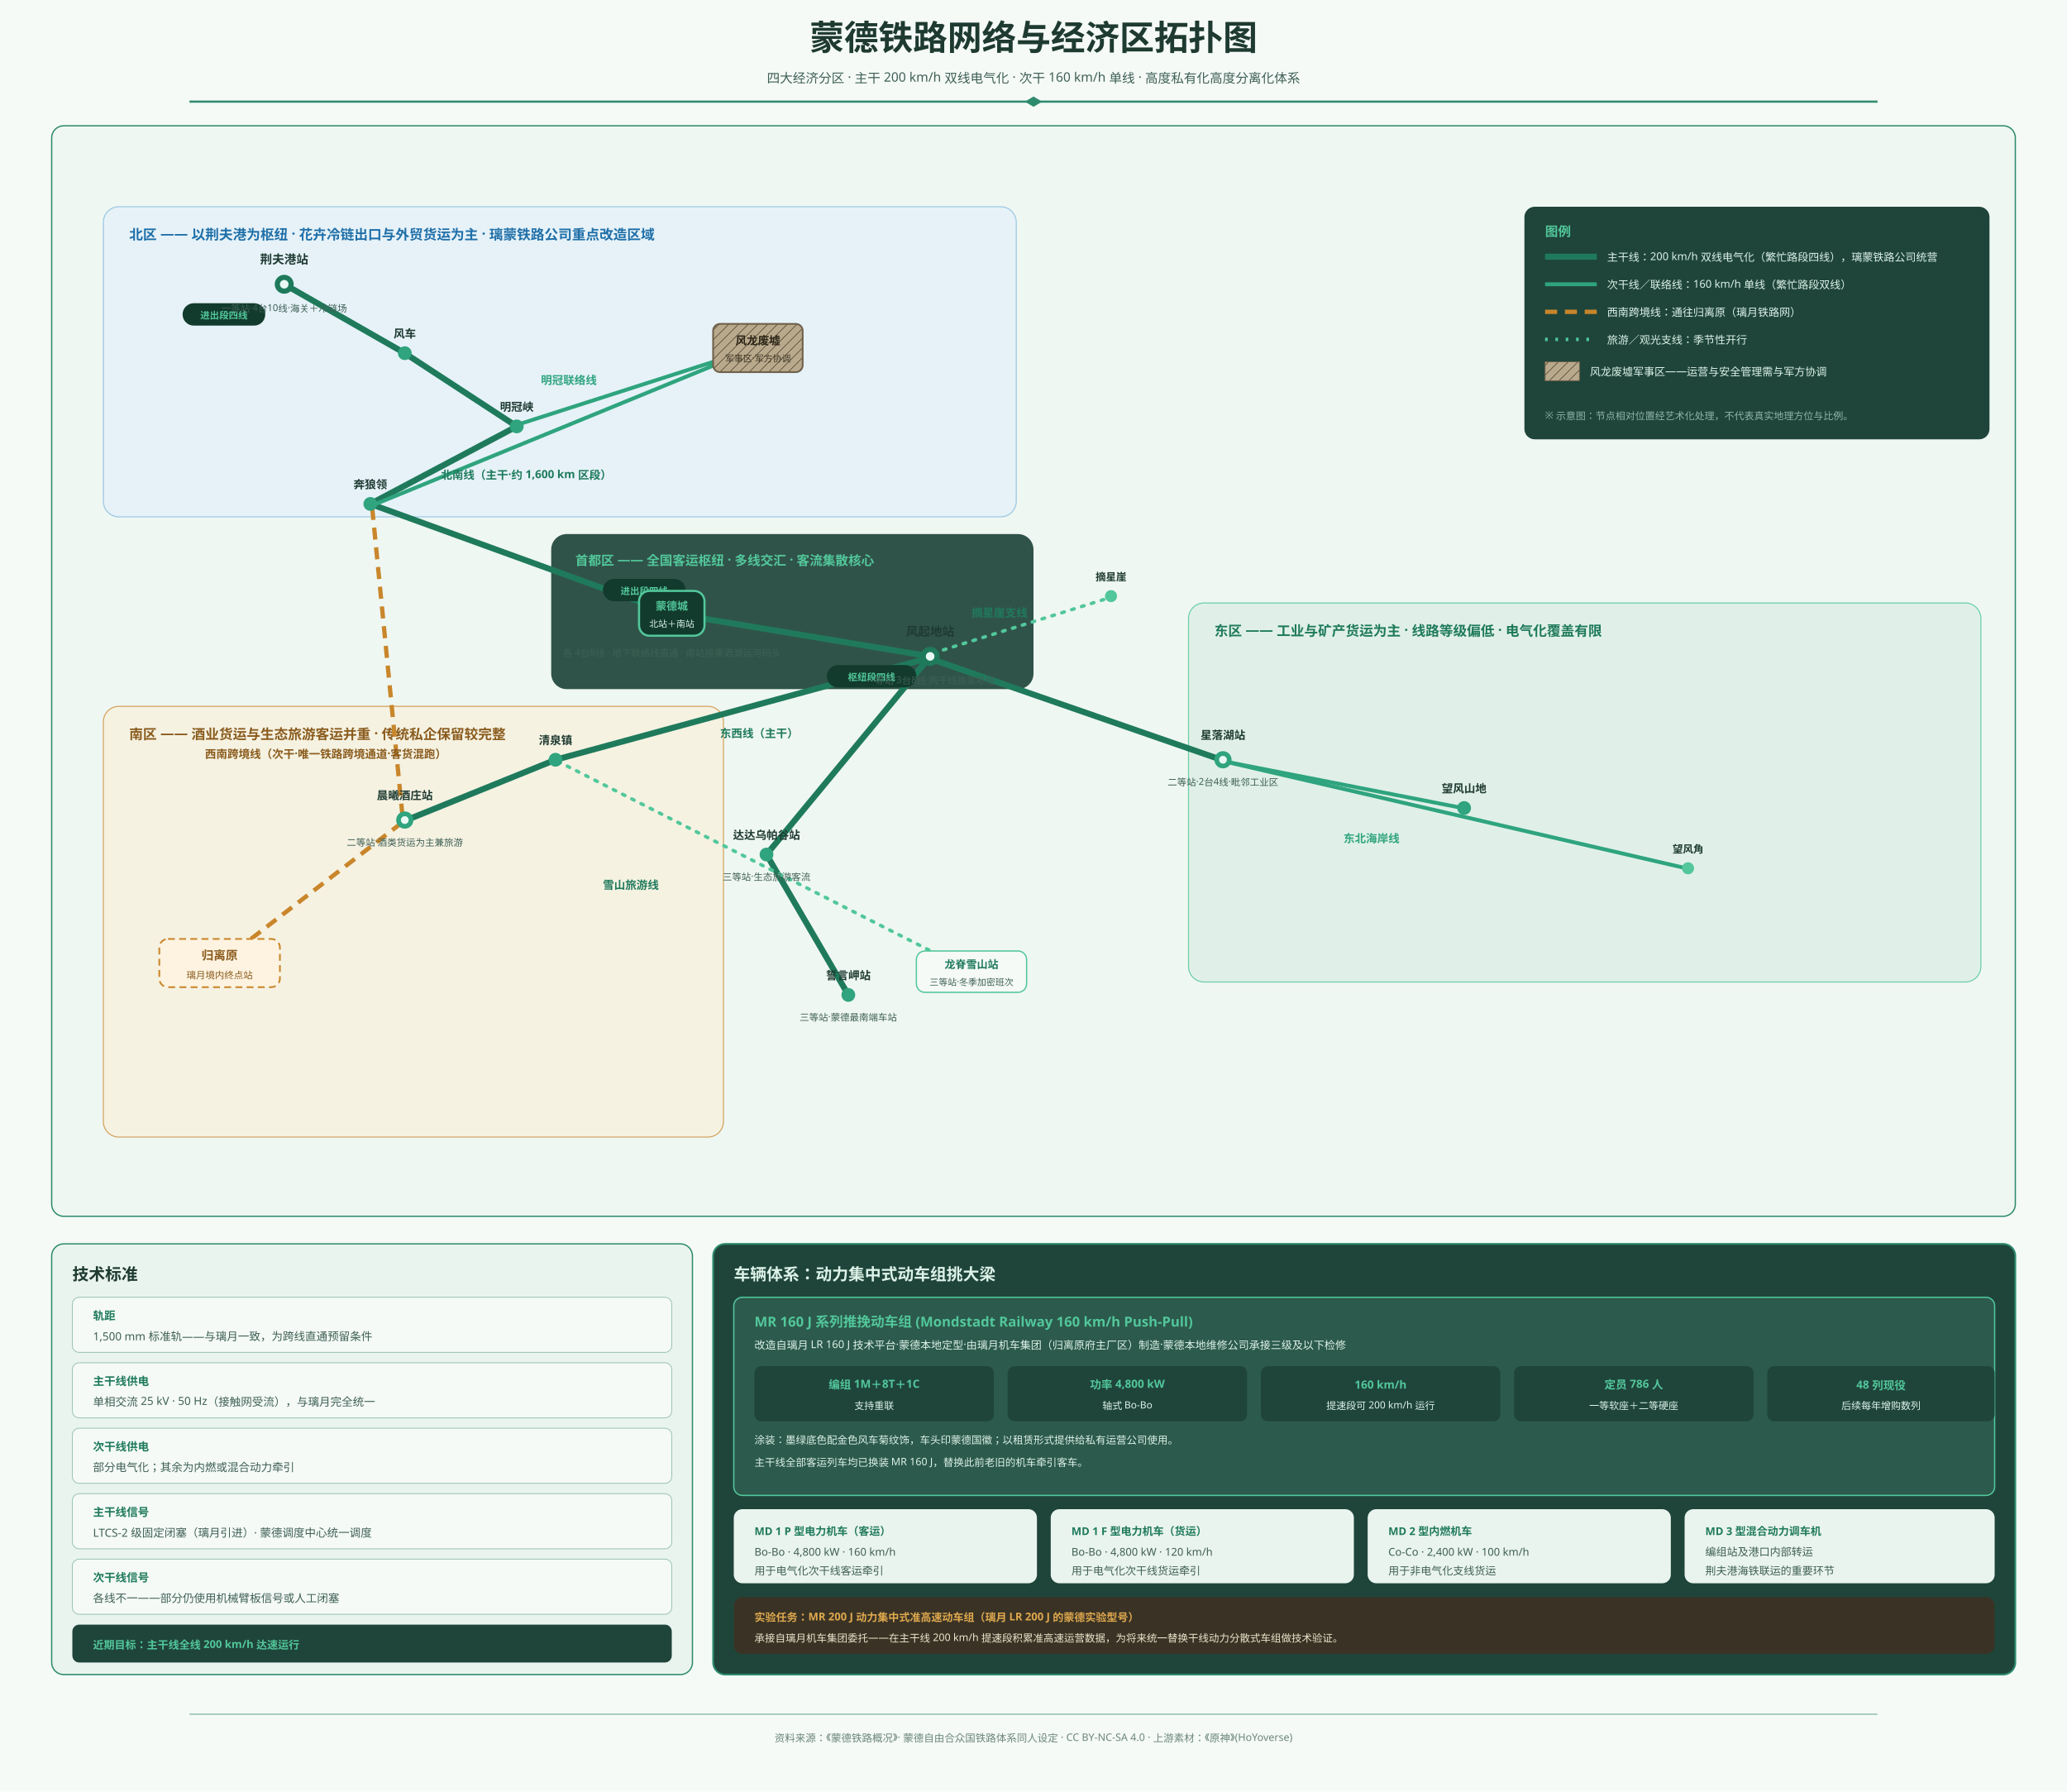
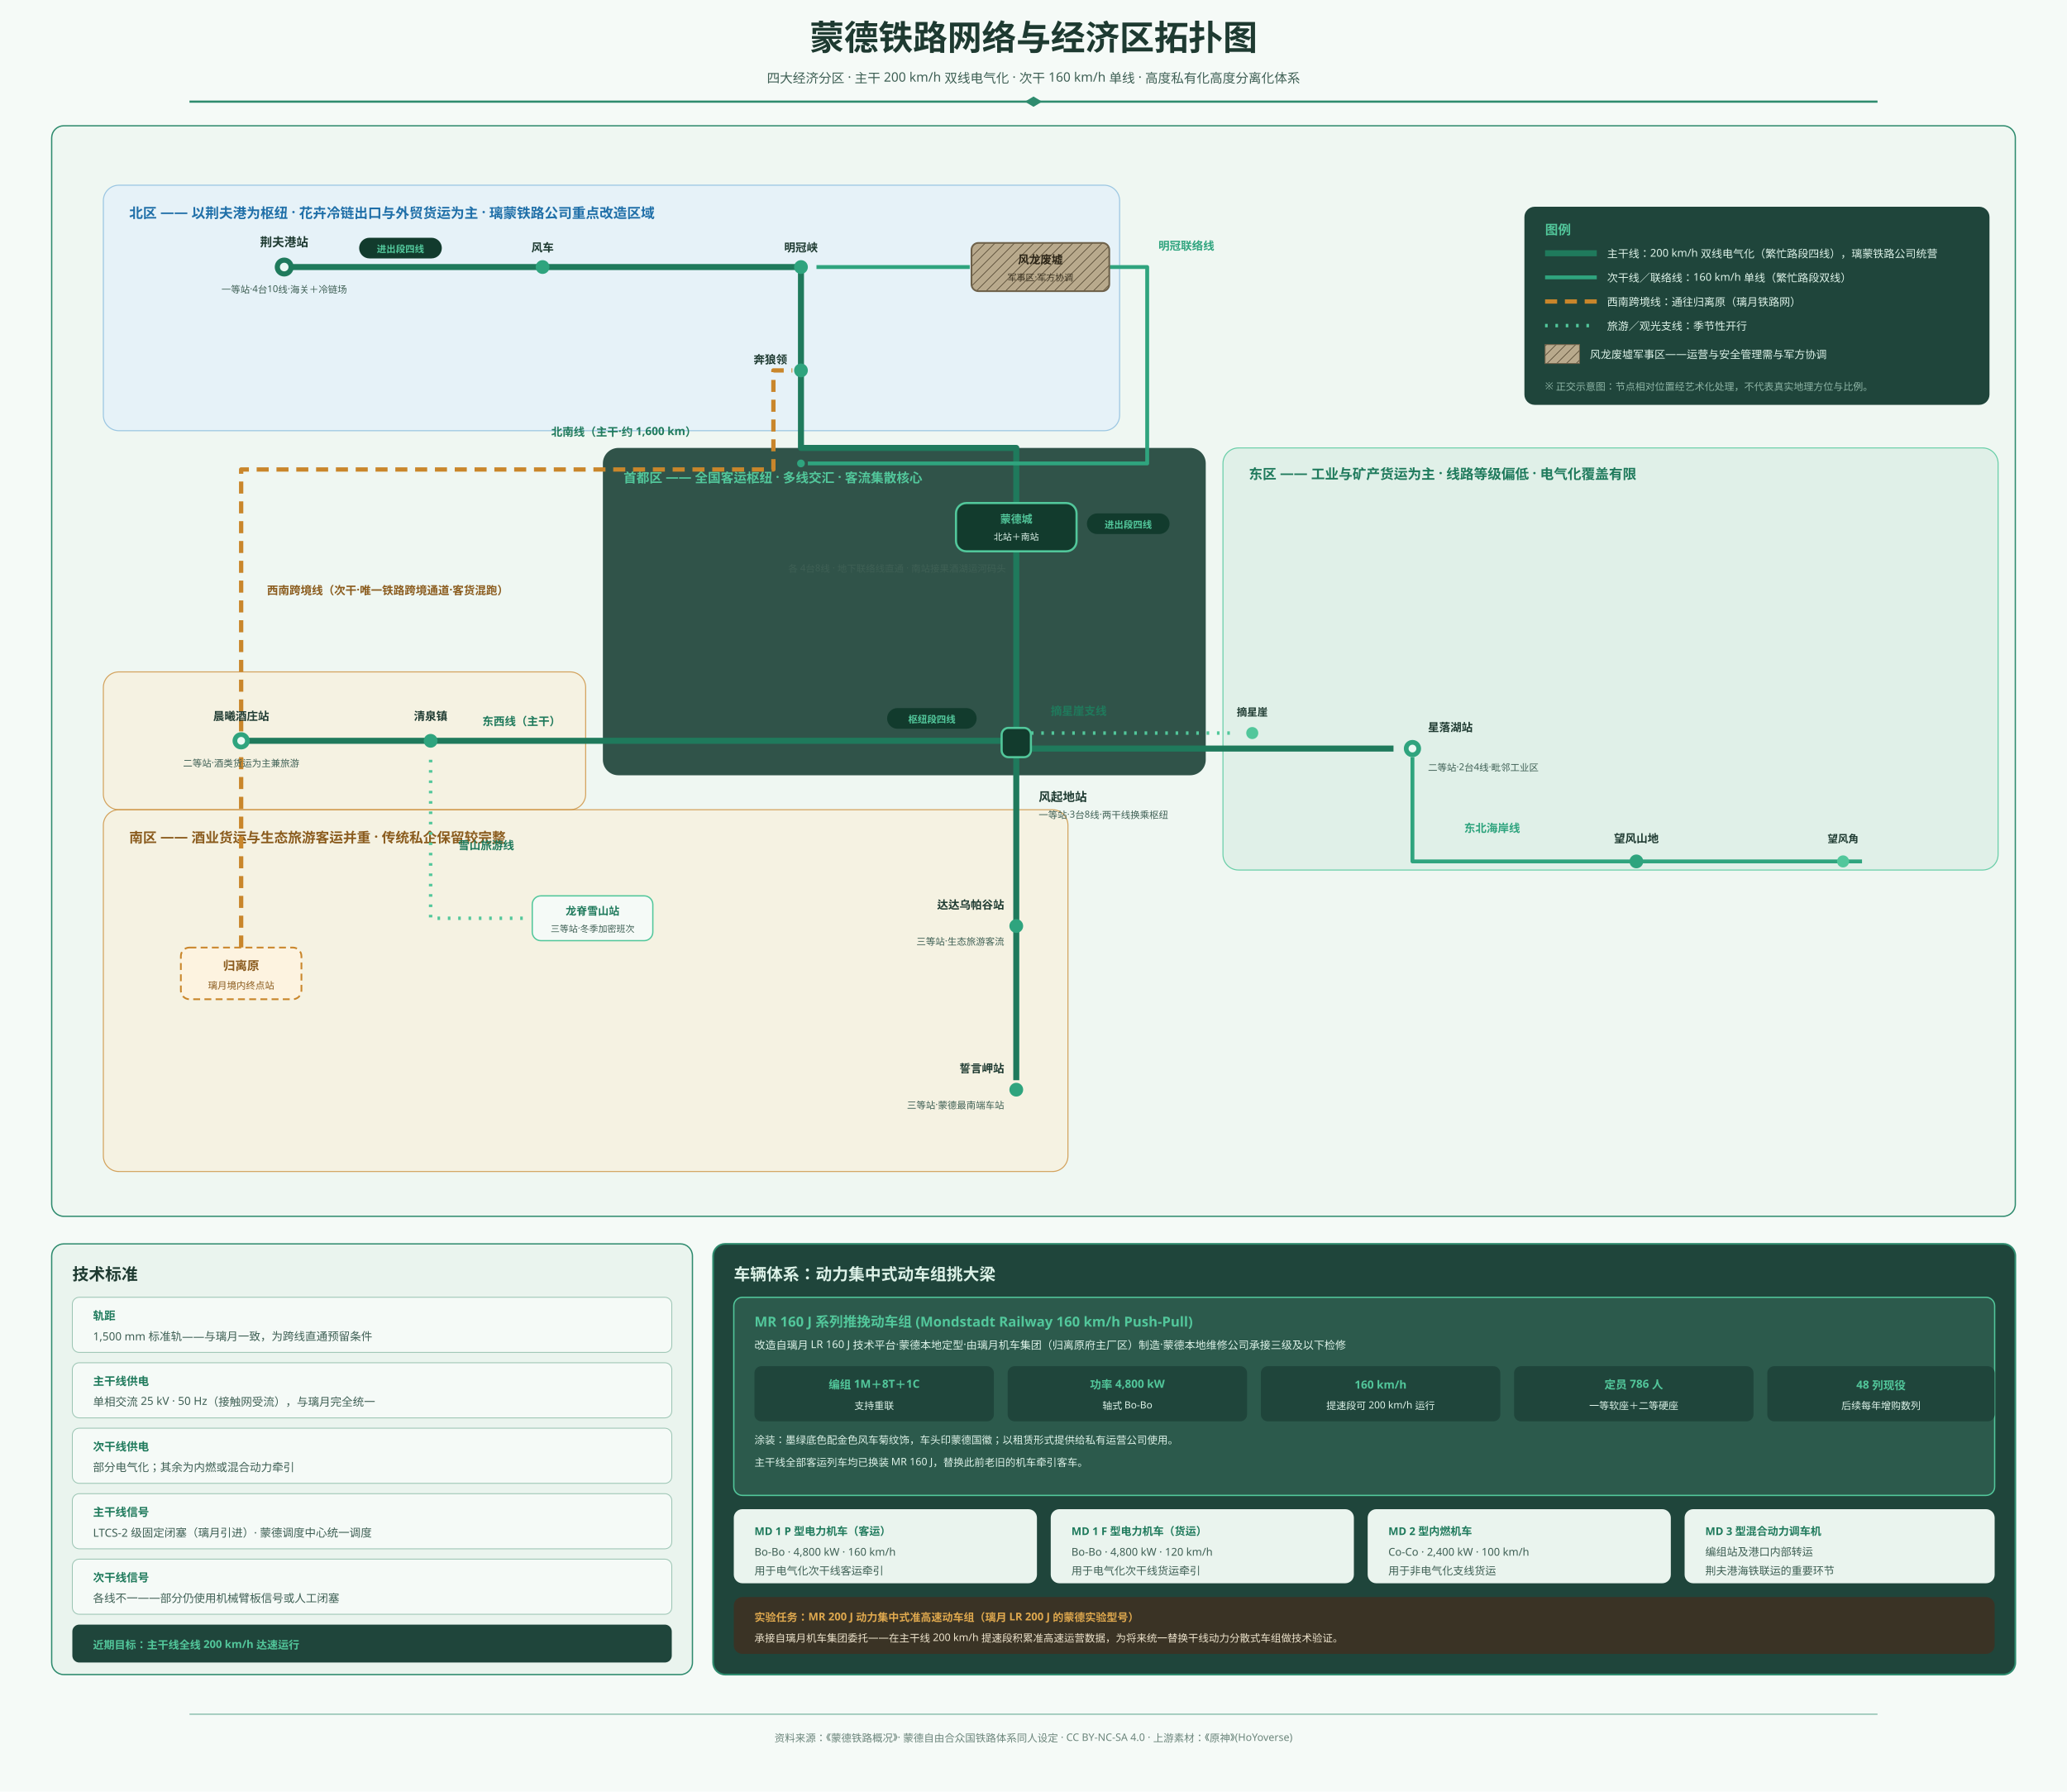
<svg xmlns="http://www.w3.org/2000/svg" viewBox="0 0 2400 2080" font-family="'Microsoft YaHei','PingFang SC','Noto Sans SC',sans-serif">
  <defs>
    <linearGradient id="anemoTop" x1="0" y1="0" x2="0" y2="1">
      <stop offset="0" stop-color="#3BB08A" />
      <stop offset="1" stop-color="#1F7A5C" />
    </linearGradient>
    <pattern id="hatch" width="8" height="8" patternTransform="rotate(45)" patternUnits="userSpaceOnUse">
      <rect width="8" height="8" fill="#B8A98C" />
      <line x1="0" y1="0" x2="0" y2="8" stroke="#6E614A" stroke-width="2" />
    </pattern>
  </defs>
  <rect width="2400" height="2080" fill="#F5FAF7" />
  <text x="1200" y="58" text-anchor="middle" font-size="40" font-weight="700" fill="#1E3A31">蒙德铁路网络与经济区拓扑图</text>
  <text x="1200" y="96" text-anchor="middle" font-size="15" fill="#3E5F54">四大经济分区 · 主干 200 km/h 双线电气化 · 次干 160 km/h 单线 · 高度私有化高度分离化体系</text>
  <line x1="220" y1="118" x2="2180" y2="118" stroke="#2E8B6E" stroke-width="2.5" />
  <polygon points="1200,112 1210,118 1200,124 1190,118" fill="#2E8B6E" />
  <g>
    <rect x="60" y="146" width="2280" height="1266" rx="14" fill="#EFF7F2" stroke="#2E8B6E" stroke-width="1.5" />
-     <rect x="120" y="240" width="1060" height="360" rx="18" fill="#E3F0FA" stroke="#7FB6DC" stroke-width="1.2" opacity="0.75" />
-     <text x="150" y="278" font-size="16" font-weight="700" fill="#1F6FA8">北区 —— 以荆夫港为枢纽 · 花卉冷链出口与外贸货运为主 · 璃蒙铁路公司重点改造区域</text>
-     <rect x="120" y="820" width="720" height="500" rx="18" fill="#F7F0DC" stroke="#C9862B" stroke-width="1.2" opacity="0.75" />
-     <text x="150" y="858" font-size="16" font-weight="700" fill="#8A5B1D">南区 —— 酒业货运与生态旅游客运并重 · 传统私企保留较完整</text>
-     <rect x="1380" y="700" width="920" height="440" rx="18" fill="#DDEEE6" stroke="#52C79B" stroke-width="1.2" opacity="0.85" />
-     <text x="1410" y="738" font-size="16" font-weight="700" fill="#1F7A5C">东区 —— 工业与矿产货运为主 · 线路等级偏低 · 电气化覆盖有限</text>
-     <rect x="640" y="620" width="560" height="180" rx="18" fill="#1F453B" opacity="0.92" />
-     <text x="668" y="656" font-size="15" font-weight="700" fill="#52C79B">首都区 —— 全国客运枢纽 · 多线交汇 · 客流集散核心</text>
-     <polyline points="330,330 470,410 600,495 430,585 780,712 1080,762 890,992 985,1155" fill="none" stroke="#1F7A5C" stroke-width="7" stroke-linejoin="round" />
-     <polyline points="472,952 645,882 1078,764 1418,882" fill="none" stroke="#1F7A5C" stroke-width="7" stroke-linejoin="round" />
-     <polyline points="255,1118 468,954 432,588" fill="none" stroke="#C9862B" stroke-width="5" stroke-dasharray="14 9" stroke-linejoin="round" />
-     <polyline points="648,884 1128,1128" fill="none" stroke="#52C79B" stroke-width="4" stroke-dasharray="3 9" stroke-linecap="round" />
-     <polyline points="604,492 878,404 434,586" fill="none" stroke="#2FA47E" stroke-width="4.5" stroke-linejoin="round" />
-     <polyline points="1084,758 1288,694" fill="none" stroke="#52C79B" stroke-width="4" stroke-dasharray="3 9" stroke-linecap="round" />
-     <polyline points="1698,938 1422,884" fill="none" stroke="#2FA47E" stroke-width="4.5" />
-     <polyline points="1422,884 1958,1008" fill="none" stroke="#2FA47E" stroke-width="4.5" />
+     <rect x="120" y="215" width="1180" height="285" rx="18" fill="#E3F0FA" stroke="#7FB6DC" stroke-width="1.2" opacity="0.75" />
+     <text x="150" y="253" font-size="16" font-weight="700" fill="#1F6FA8">北区 —— 以荆夫港为枢纽 · 花卉冷链出口与外贸货运为主 · 璃蒙铁路公司重点改造区域</text>
+     <rect x="700" y="520" width="700" height="380" rx="18" fill="#1F453B" opacity="0.92" />
+     <text x="724" y="560" font-size="15" font-weight="700" fill="#52C79B">首都区 —— 全国客运枢纽 · 多线交汇 · 客流集散核心</text>
+     <rect x="120" y="780" width="560" height="160" rx="18" fill="#F7F0DC" stroke="#C9862B" stroke-width="1.2" opacity="0.75" />
+     <rect x="120" y="940" width="1120" height="420" rx="18" fill="#F7F0DC" stroke="#C9862B" stroke-width="1.2" opacity="0.75" />
+     <text x="150" y="978" font-size="16" font-weight="700" fill="#8A5B1D">南区 —— 酒业货运与生态旅游客运并重 · 传统私企保留较完整</text>
+     <rect x="1420" y="520" width="900" height="490" rx="18" fill="#DDEEE6" stroke="#52C79B" stroke-width="1.2" opacity="0.85" />
+     <text x="1450" y="556" font-size="16" font-weight="700" fill="#1F7A5C">东区 —— 工业与矿产货运为主 · 线路等级偏低 · 电气化覆盖有限</text>
+     <polyline points="330,310 930,310" fill="none" stroke="#1F7A5C" stroke-width="7" />
+     <polyline points="930,310 930,520 1180,520 1180,1254" fill="none" stroke="#1F7A5C" stroke-width="7" stroke-linejoin="round" />
+     <polyline points="280,860 1169,860" fill="none" stroke="#1F7A5C" stroke-width="7" />
+     <polyline points="1191,869 1618,869" fill="none" stroke="#1F7A5C" stroke-width="7" />
+     <polyline points="280,1100 280,871" fill="none" stroke="#C9862B" stroke-width="5" stroke-dasharray="14 9" />
+     <polyline points="280,849 280,545 898,545 898,430 920,430" fill="none" stroke="#C9862B" stroke-width="5" stroke-dasharray="14 9" stroke-linejoin="round" />
+     <polyline points="500,882 500,1066 616,1066" fill="none" stroke="#52C79B" stroke-width="4" stroke-dasharray="3 9" />
+     <polyline points="948,310 1126,310" fill="none" stroke="#2FA47E" stroke-width="4.5" />
+     <polyline points="1288,310 1332,310 1332,538 938,538" fill="none" stroke="#2FA47E" stroke-width="4.5" stroke-linejoin="round" />
+     <circle cx="930" cy="538" r="4.5" fill="#2FA47E" />
+     <polyline points="1197,851 1436,851" fill="none" stroke="#52C79B" stroke-width="4" stroke-dasharray="3 9" />
+     <polyline points="1640,879 1640,1000 2162,1000" fill="none" stroke="#2FA47E" stroke-width="4.5" stroke-linejoin="round" />
    <g font-size="11" font-weight="700">
-       <rect x="212" y="352" width="96" height="26" rx="13" fill="#123B2D" />
-       <text x="260" y="370" text-anchor="middle" fill="#52C79B">进出段四线</text>
-       <rect x="700" y="672" width="96" height="26" rx="13" fill="#123B2D" />
-       <text x="748" y="690" text-anchor="middle" fill="#52C79B">进出段四线</text>
-       <rect x="960" y="772" width="104" height="26" rx="13" fill="#123B2D" />
-       <text x="1012" y="790" text-anchor="middle" fill="#52C79B">枢纽段四线</text>
+       <rect x="417" y="276" width="96" height="24" rx="12" fill="#123B2D" />
+       <text x="465" y="293" text-anchor="middle" fill="#52C79B">进出段四线</text>
+       <rect x="1262" y="596" width="96" height="24" rx="12" fill="#123B2D" />
+       <text x="1310" y="613" text-anchor="middle" fill="#52C79B">进出段四线</text>
+       <rect x="1030" y="822" width="104" height="24" rx="12" fill="#123B2D" />
+       <text x="1082" y="839" text-anchor="middle" fill="#52C79B">枢纽段四线</text>
    </g>
    <g font-size="13" font-weight="700">
-       <text x="512" y="556" fill="#1F7A5C">北南线（主干·约 1,600 km 区段）</text>
-       <text x="836" y="856" fill="#1F7A5C">东西线（主干）</text>
-       <text x="238" y="880" fill="#8A5B1D">西南跨境线（次干·唯一铁路跨境通道·客货混跑）</text>
-       <text x="700" y="1032" fill="#1F7A5C">雪山旅游线</text>
-       <text x="628" y="446" fill="#2FA47E">明冠联络线</text>
-       <text x="1128" y="716" fill="#1F7A5C">摘星崖支线</text>
-       <text x="1560" y="978" fill="#2FA47E">东北海岸线</text>
+       <text x="640" y="506" fill="#1F7A5C">北南线（主干·约 1,600 km）</text>
+       <text x="560" y="842" fill="#1F7A5C">东西线（主干）</text>
+       <text x="310" y="690" fill="#8A5B1D">西南跨境线（次干·唯一铁路跨境通道·客货混跑）</text>
+       <text x="532" y="986" fill="#1F7A5C">雪山旅游线</text>
+       <text x="1345" y="290" fill="#2FA47E">明冠联络线</text>
+       <text x="1220" y="830" fill="#1F7A5C">摘星崖支线</text>
+       <text x="1700" y="966" fill="#2FA47E">东北海岸线</text>
    </g>
    <g>
-       <rect x="185" y="1090" width="140" height="56" rx="10" fill="#FDF3E0" stroke="#C9862B" stroke-width="2" stroke-dasharray="8 5" />
-       <text x="255" y="1114" text-anchor="middle" font-size="14" font-weight="700" fill="#8A5B1D">归离原</text>
-       <text x="255" y="1136" text-anchor="middle" font-size="11" fill="#8A5B1D">璃月境内终点站</text>
-       <rect x="828" y="376" width="104" height="56" rx="8" fill="url(#hatch)" stroke="#6E614A" stroke-width="2" />
-       <text x="880" y="400" text-anchor="middle" font-size="13" font-weight="700" fill="#2B2416">风龙废墟</text>
-       <text x="880" y="420" text-anchor="middle" font-size="10.5" fill="#3D3524">军事区·军方协调</text>
-       <g>
-         <circle cx="330" cy="330" r="11" fill="#1F7A5C" />
-         <circle cx="330" cy="330" r="5" fill="#EAF9F3" />
-         <text x="330" y="306" text-anchor="middle" font-size="14" font-weight="700" fill="#1E3A31">荆夫港站</text>
-         <text x="330" y="362" text-anchor="middle" font-size="11" fill="#3E5F54">一等站·4台10线·海关＋冷链场</text>
-         <circle cx="470" cy="410" r="8" fill="#2FA47E" />
-         <text x="470" y="392" text-anchor="middle" font-size="13" font-weight="600" fill="#1E3A31">风车</text>
-         <circle cx="600" cy="495" r="8" fill="#2FA47E" />
-         <text x="600" y="477" text-anchor="middle" font-size="13" font-weight="600" fill="#1E3A31">明冠峡</text>
-         <circle cx="430" cy="585" r="8" fill="#2FA47E" />
-         <text x="430" y="567" text-anchor="middle" font-size="13" font-weight="600" fill="#1E3A31">奔狼领</text>
-         <rect x="742" y="686" width="76 " height="52" rx="12" fill="#123B2D" stroke="#52C79B" stroke-width="2.5" />
-         <text x="780" y="708" text-anchor="middle" font-size="12.5" font-weight="700" fill="#52C79B">蒙德城</text>
-         <text x="780" y="728" text-anchor="middle" font-size="10.5" fill="#DDF2E8">北站＋南站</text>
-         <text x="780" y="762" text-anchor="middle" font-size="11" fill="#3E5F54">各 4台8线 · 地下联络线直通 · 南站接果酒湖运河码头</text>
-         <circle cx="1080" cy="762" r="11" fill="#1F7A5C" />
-         <circle cx="1080" cy="762" r="5" fill="#EAF9F3" />
-         <text x="1080" y="738" text-anchor="middle" font-size="14" font-weight="700" fill="#1E3A31">风起地站</text>
-         <text x="1080" y="794" text-anchor="middle" font-size="11" fill="#3E5F54">一等站·3台8线·两干线换乘枢纽</text>
-         <circle cx="1290" cy="692" r="7" fill="#52C79B" />
-         <text x="1290" y="674" text-anchor="middle" font-size="12" font-weight="600" fill="#1E3A31">摘星崖</text>
-         <circle cx="1420" cy="882" r="10" fill="#2FA47E" />
-         <circle cx="1420" cy="882" r="4.5" fill="#EAF9F3" />
-         <text x="1420" y="858" text-anchor="middle" font-size="13" font-weight="700" fill="#1E3A31">星落湖站</text>
-         <text x="1420" y="912" text-anchor="middle" font-size="11" fill="#3E5F54">二等站·2台4线·毗邻工业区</text>
-         <circle cx="1700" cy="938" r="8" fill="#2FA47E" />
-         <text x="1700" y="920" text-anchor="middle" font-size="13" font-weight="600" fill="#1E3A31">望风山地</text>
-         <circle cx="1960" cy="1008" r="7" fill="#52C79B" />
-         <text x="1960" y="990" text-anchor="middle" font-size="12" font-weight="600" fill="#1E3A31">望风角</text>
-         <circle cx="890" cy="992" r="8" fill="#2FA47E" />
-         <text x="890" y="974" text-anchor="middle" font-size="13" font-weight="600" fill="#1E3A31">达达乌帕谷站</text>
-         <text x="890" y="1022" text-anchor="middle" font-size="11" fill="#3E5F54">三等站·生态旅游客流</text>
-         <circle cx="985" cy="1155" r="8" fill="#2FA47E" />
-         <text x="985" y="1137" text-anchor="middle" font-size="13" font-weight="600" fill="#1E3A31">誓言岬站</text>
-         <text x="985" y="1185" text-anchor="middle" font-size="11" fill="#3E5F54">三等站·蒙德最南端车站</text>
-         <circle cx="645" cy="882" r="8" fill="#2FA47E" />
-         <text x="645" y="864" text-anchor="middle" font-size="13" font-weight="600" fill="#1E3A31">清泉镇</text>
-         <circle cx="470" cy="952" r="10" fill="#2FA47E" />
-         <circle cx="470" cy="952" r="4.5" fill="#EAF9F3" />
-         <text x="470" y="928" text-anchor="middle" font-size="13" font-weight="700" fill="#1E3A31">晨曦酒庄站</text>
-         <text x="470" y="982" text-anchor="middle" font-size="11" fill="#3E5F54">二等站·酒类货运为主兼旅游</text>
-         <rect x="1064" y="1104" width="128" height="48" rx="10" fill="#F5FAF7" stroke="#52C79B" stroke-width="1.5" />
-         <text x="1128" y="1124" text-anchor="middle" font-size="12.5" font-weight="700" fill="#1F7A5C">龙脊雪山站</text>
-         <text x="1128" y="1144" text-anchor="middle" font-size="10.5" fill="#3E5F54">三等站·冬季加密班次</text>
-       </g>
+       <circle cx="330" cy="310" r="11" fill="#1F7A5C" />
+       <circle cx="330" cy="310" r="5" fill="#EAF9F3" />
+       <text x="330" y="286" text-anchor="middle" font-size="14" font-weight="700" fill="#1E3A31">荆夫港站</text>
+       <text x="330" y="340" text-anchor="middle" font-size="11" fill="#3E5F54">一等站·4台10线·海关＋冷链场</text>
+       <circle cx="630" cy="310" r="8" fill="#2FA47E" />
+       <text x="630" y="292" text-anchor="middle" font-size="13" font-weight="600" fill="#1E3A31">风车</text>
+       <circle cx="930" cy="310" r="8" fill="#2FA47E" />
+       <text x="930" y="292" text-anchor="middle" font-size="13" font-weight="600" fill="#1E3A31">明冠峡</text>
+       <rect x="1128" y="282" width="160" height="56" rx="8" fill="url(#hatch)" stroke="#6E614A" stroke-width="2" />
+       <text x="1208" y="306" text-anchor="middle" font-size="13" font-weight="700" fill="#2B2416">风龙废墟</text>
+       <text x="1208" y="326" text-anchor="middle" font-size="10.5" fill="#3D3524">军事区·军方协调</text>
+       <circle cx="930" cy="430" r="8" fill="#2FA47E" />
+       <text x="914" y="422" text-anchor="end" font-size="13" font-weight="600" fill="#1E3A31">奔狼领</text>
+       <rect x="1110" y="584" width="140" height="56" rx="12" fill="#123B2D" stroke="#52C79B" stroke-width="2.5" />
+       <text x="1180" y="607" text-anchor="middle" font-size="12.5" font-weight="700" fill="#52C79B">蒙德城</text>
+       <text x="1180" y="627" text-anchor="middle" font-size="10.5" fill="#DDF2E8">北站＋南站</text>
+       <text x="1168" y="664" text-anchor="end" font-size="11" fill="#3E5F54">各 4台8线 · 地下联络线直通 · 南站接果酒湖运河码头</text>
+       <rect x="1163" y="845" width="34" height="34" rx="8" fill="#123B2D" stroke="#52C79B" stroke-width="2.5" />
+       <text x="1206" y="930" font-size="14" font-weight="700" fill="#1E3A31">风起地站</text>
+       <text x="1206" y="950" font-size="11" fill="#3E5F54">一等站·3台8线·两干线换乘枢纽</text>
+       <circle cx="1454" cy="851" r="7" fill="#52C79B" />
+       <text x="1454" y="831" text-anchor="middle" font-size="12" font-weight="600" fill="#1E3A31">摘星崖</text>
+       <circle cx="1640" cy="869" r="10" fill="#2FA47E" />
+       <circle cx="1640" cy="869" r="4.5" fill="#EAF9F3" />
+       <text x="1658" y="849" font-size="13" font-weight="700" fill="#1E3A31">星落湖站</text>
+       <text x="1658" y="895" font-size="11" fill="#3E5F54">二等站·2台4线·毗邻工业区</text>
+       <circle cx="1900" cy="1000" r="8" fill="#2FA47E" />
+       <text x="1900" y="978" text-anchor="middle" font-size="13" font-weight="600" fill="#1E3A31">望风山地</text>
+       <circle cx="2140" cy="1000" r="7" fill="#52C79B" />
+       <text x="2140" y="978" text-anchor="middle" font-size="12" font-weight="600" fill="#1E3A31">望风角</text>
+       <circle cx="1180" cy="1075" r="8" fill="#2FA47E" />
+       <text x="1166" y="1055" text-anchor="end" font-size="13" font-weight="600" fill="#1E3A31">达达乌帕谷站</text>
+       <text x="1166" y="1097" text-anchor="end" font-size="11" fill="#3E5F54">三等站·生态旅游客流</text>
+       <circle cx="1180" cy="1265" r="8" fill="#2FA47E" />
+       <text x="1166" y="1245" text-anchor="end" font-size="13" font-weight="600" fill="#1E3A31">誓言岬站</text>
+       <text x="1166" y="1287" text-anchor="end" font-size="11" fill="#3E5F54">三等站·蒙德最南端车站</text>
+       <circle cx="280" cy="860" r="10" fill="#2FA47E" />
+       <circle cx="280" cy="860" r="4.5" fill="#EAF9F3" />
+       <text x="280" y="836" text-anchor="middle" font-size="13" font-weight="700" fill="#1E3A31">晨曦酒庄站</text>
+       <text x="280" y="890" text-anchor="middle" font-size="11" fill="#3E5F54">二等站·酒类货运为主兼旅游</text>
+       <circle cx="500" cy="860" r="8" fill="#2FA47E" />
+       <text x="500" y="836" text-anchor="middle" font-size="13" font-weight="600" fill="#1E3A31">清泉镇</text>
+       <rect x="618" y="1040" width="140" height="52" rx="10" fill="#F5FAF7" stroke="#52C79B" stroke-width="1.5" />
+       <text x="688" y="1062" text-anchor="middle" font-size="12.5" font-weight="700" fill="#1F7A5C">龙脊雪山站</text>
+       <text x="688" y="1082" text-anchor="middle" font-size="10.5" fill="#3E5F54">三等站·冬季加密班次</text>
+       <rect x="210" y="1100" width="140" height="60" rx="10" fill="#FDF3E0" stroke="#C9862B" stroke-width="2" stroke-dasharray="8 5" />
+       <text x="280" y="1126" text-anchor="middle" font-size="14" font-weight="700" fill="#8A5B1D">归离原</text>
+       <text x="280" y="1148" text-anchor="middle" font-size="11" fill="#8A5B1D">璃月境内终点站</text>
    </g>
-     <rect x="1770" y="240" width="540" height="270" rx="12" fill="#1F453B" />
-     <text x="1794" y="274" font-size="15" font-weight="700" fill="#52C79B">图例</text>
-     <line x1="1794" y1="298" x2="1854" y2="298" stroke="#1F7A5C" stroke-width="7" />
-     <text x="1866" y="303" font-size="12.5" fill="#DDF2E8">主干线：200 km/h 双线电气化（繁忙路段四线），璃蒙铁路公司统营</text>
-     <line x1="1794" y1="330" x2="1854" y2="330" stroke="#2FA47E" stroke-width="4.5" />
-     <text x="1866" y="335" font-size="12.5" fill="#DDF2E8">次干线／联络线：160 km/h 单线（繁忙路段双线）</text>
-     <line x1="1794" y1="362" x2="1854" y2="362" stroke="#C9862B" stroke-width="5" stroke-dasharray="14 9" />
-     <text x="1866" y="367" font-size="12.5" fill="#DDF2E8">西南跨境线：通往归离原（璃月铁路网）</text>
-     <line x1="1794" y1="394" x2="1854" y2="394" stroke="#52C79B" stroke-width="4" stroke-dasharray="3 9" />
-     <text x="1866" y="399" font-size="12.5" fill="#DDF2E8">旅游／观光支线：季节性开行</text>
-     <rect x="1794" y="420" width="40" height="22" fill="url(#hatch)" stroke="#6E614A" />
-     <text x="1846" y="436" font-size="12.5" fill="#DDF2E8">风龙废墟军事区——运营与安全管理需与军方协调</text>
-     <text x="1794" y="486" font-size="11.5" fill="#8FB5A6">※ 示意图：节点相对位置经艺术化处理，不代表真实地理方位与比例。</text>
+     <rect x="1770" y="240" width="540" height="230" rx="12" fill="#1F453B" />
+     <text x="1794" y="272" font-size="15" font-weight="700" fill="#52C79B">图例</text>
+     <line x1="1794" y1="294" x2="1854" y2="294" stroke="#1F7A5C" stroke-width="7" />
+     <text x="1866" y="299" font-size="12.5" fill="#DDF2E8">主干线：200 km/h 双线电气化（繁忙路段四线），璃蒙铁路公司统营</text>
+     <line x1="1794" y1="322" x2="1854" y2="322" stroke="#2FA47E" stroke-width="4.5" />
+     <text x="1866" y="327" font-size="12.5" fill="#DDF2E8">次干线／联络线：160 km/h 单线（繁忙路段双线）</text>
+     <line x1="1794" y1="350" x2="1854" y2="350" stroke="#C9862B" stroke-width="5" stroke-dasharray="14 9" />
+     <text x="1866" y="355" font-size="12.5" fill="#DDF2E8">西南跨境线：通往归离原（璃月铁路网）</text>
+     <line x1="1794" y1="378" x2="1854" y2="378" stroke="#52C79B" stroke-width="4" stroke-dasharray="3 9" />
+     <text x="1866" y="383" font-size="12.5" fill="#DDF2E8">旅游／观光支线：季节性开行</text>
+     <rect x="1794" y="400" width="40" height="22" fill="url(#hatch)" stroke="#6E614A" />
+     <text x="1846" y="416" font-size="12.5" fill="#DDF2E8">风龙废墟军事区——运营与安全管理需与军方协调</text>
+     <text x="1794" y="452" font-size="11.5" fill="#8FB5A6">※ 正交示意图：节点相对位置经艺术化处理，不代表真实地理方位与比例。</text>
  </g>
  <g>
    <rect x="60" y="1444" width="744" height="500" rx="14" fill="#EAF4EE" stroke="#2E8B6E" stroke-width="1.5" />
    <text x="84" y="1486" font-size="19" font-weight="700" fill="#1E3A31">技术标准</text>
    <g font-size="13" fill="#3E5F54">
      <rect x="84" y="1506" width="696" height="64" rx="8" fill="#F5FAF7" stroke="#9CC5B4" />
      <text x="108" y="1532" font-weight="700" fill="#1F7A5C">轨距</text>
      <text x="108" y="1556">1,500 mm 标准轨——与璃月一致，为跨线直通预留条件</text>
      <rect x="84" y="1582" width="696" height="64" rx="8" fill="#F5FAF7" stroke="#9CC5B4" />
      <text x="108" y="1608" font-weight="700" fill="#1F7A5C">主干线供电</text>
      <text x="108" y="1632">单相交流 25 kV · 50 Hz（接触网受流），与璃月完全统一</text>
      <rect x="84" y="1658" width="696" height="64" rx="8" fill="#F5FAF7" stroke="#9CC5B4" />
      <text x="108" y="1684" font-weight="700" fill="#1F7A5C">次干线供电</text>
      <text x="108" y="1708">部分电气化；其余为内燃或混合动力牵引</text>
      <rect x="84" y="1734" width="696" height="64" rx="8" fill="#F5FAF7" stroke="#9CC5B4" />
      <text x="108" y="1760" font-weight="700" fill="#1F7A5C">主干线信号</text>
      <text x="108" y="1784">LTCS-2 级固定闭塞（璃月引进）· 蒙德调度中心统一调度</text>
      <rect x="84" y="1810" width="696" height="64" rx="8" fill="#F5FAF7" stroke="#9CC5B4" />
      <text x="108" y="1836" font-weight="700" fill="#1F7A5C">次干线信号</text>
      <text x="108" y="1860">各线不一——部分仍使用机械臂板信号或人工闭塞</text>
      <rect x="84" y="1886" width="696" height="44" rx="8" fill="#1F453B" />
      <text x="108" y="1914" font-size="12.5" font-weight="700" fill="#52C79B">近期目标：主干线全线 200 km/h 达速运行</text>
    </g>
    <rect x="828" y="1444" width="1512" height="500" rx="14" fill="#1F453B" stroke="#2E8B6E" stroke-width="2" />
    <text x="852" y="1486" font-size="19" font-weight="700" fill="#DDF2E8">车辆体系：动力集中式动车组挑大梁</text>
    <rect x="852" y="1506" width="1464" height="230" rx="10" fill="#2C5A4C" stroke="#52C79B" stroke-width="1.5" />
    <text x="876" y="1540" font-size="16" font-weight="700" fill="#52C79B">MR 160 J 系列推挽动车组 (Mondstadt Railway 160 km/h Push-Pull)</text>
    <text x="876" y="1566" font-size="12.5" fill="#DDF2E8">改造自璃月 LR 160 J 技术平台·蒙德本地定型·由璃月机车集团（归离原府主厂区）制造·蒙德本地维修公司承接三级及以下检修</text>
    <g font-size="13" fill="#DDF2E8">
      <rect x="876" y="1586" width="278" height="64" rx="8" fill="#1F453B" />
      <text x="1015" y="1612" text-anchor="middle" font-weight="700" fill="#52C79B">编组 1M＋8T＋1C</text>
      <text x="1015" y="1636" text-anchor="middle" font-size="11.5">支持重联</text>
      <rect x="1170" y="1586" width="278" height="64" rx="8" fill="#1F453B" />
      <text x="1309" y="1612" text-anchor="middle" font-weight="700" fill="#52C79B">功率 4,800 kW</text>
      <text x="1309" y="1636" text-anchor="middle" font-size="11.5">轴式 Bo-Bo</text>
      <rect x="1464" y="1586" width="278" height="64" rx="8" fill="#1F453B" />
      <text x="1603" y="1612" text-anchor="middle" font-weight="700" fill="#52C79B">160 km/h</text>
      <text x="1603" y="1636" text-anchor="middle" font-size="11.5">提速段可 200 km/h 运行</text>
      <rect x="1758" y="1586" width="278" height="64" rx="8" fill="#1F453B" />
      <text x="1897" y="1612" text-anchor="middle" font-weight="700" fill="#52C79B">定员 786 人</text>
      <text x="1897" y="1636" text-anchor="middle" font-size="11.5">一等软座＋二等硬座</text>
      <rect x="2052" y="1586" width="264" height="64" rx="8" fill="#1F453B" />
      <text x="2184" y="1612" text-anchor="middle" font-weight="700" fill="#52C79B">48 列现役</text>
      <text x="2184" y="1636" text-anchor="middle" font-size="11.5">后续每年增购数列</text>
      <text x="876" y="1676" font-size="12">涂装：墨绿底色配金色风车菊纹饰，车头印蒙德国徽；以租赁形式提供给私有运营公司使用。</text>
      <text x="876" y="1702" font-size="12">主干线全部客运列车均已换装 MR 160 J，替换此前老旧的机车牵引客车。</text>
    </g>
    <g font-size="12.5">
      <rect x="852" y="1752" width="352" height="86" rx="10" fill="#EAF4EE" />
      <text x="876" y="1782" font-weight="700" fill="#1F7A5C">MD 1 P 型电力机车（客运）</text>
      <text x="876" y="1806" fill="#3E5F54">Bo-Bo · 4,800 kW · 160 km/h</text>
      <text x="876" y="1828" fill="#3E5F54">用于电气化次干线客运牵引</text>
      <rect x="1220" y="1752" width="352" height="86" rx="10" fill="#EAF4EE" />
      <text x="1244" y="1782" font-weight="700" fill="#1F7A5C">MD 1 F 型电力机车（货运）</text>
      <text x="1244" y="1806" fill="#3E5F54">Bo-Bo · 4,800 kW · 120 km/h</text>
      <text x="1244" y="1828" fill="#3E5F54">用于电气化次干线货运牵引</text>
      <rect x="1588" y="1752" width="352" height="86" rx="10" fill="#EAF4EE" />
      <text x="1612" y="1782" font-weight="700" fill="#1F7A5C">MD 2 型内燃机车</text>
      <text x="1612" y="1806" fill="#3E5F54">Co-Co · 2,400 kW · 100 km/h</text>
      <text x="1612" y="1828" fill="#3E5F54">用于非电气化支线货运</text>
      <rect x="1956" y="1752" width="360" height="86" rx="10" fill="#EAF4EE" />
      <text x="1980" y="1782" font-weight="700" fill="#1F7A5C">MD 3 型混合动力调车机</text>
      <text x="1980" y="1806" fill="#3E5F54">编组站及港口内部转运</text>
      <text x="1980" y="1828" fill="#3E5F54">荆夫港海铁联运的重要环节</text>
    </g>
    <rect x="852" y="1854" width="1464" height="66" rx="10" fill="#3A3325" />
    <text x="876" y="1882" font-size="12.5" font-weight="700" fill="#E0A94E">实验任务：MR 200 J 动力集中式准高速动车组（璃月 LR 200 J 的蒙德实验型号）</text>
    <text x="876" y="1906" font-size="12" fill="#EDE3CC">承接自璃月机车集团委托——在主干线 200 km/h 提速段积累准高速运营数据，为将来统一替换干线动力分散式车组做技术验证。</text>
  </g>
  <line x1="220" y1="1990" x2="2180" y2="1990" stroke="#2E8B6E" stroke-width="1.5" opacity="0.5" />
  <text x="1200" y="2022" text-anchor="middle" font-size="12" fill="#6B857B">资料来源：《蒙德铁路概况》· 蒙德自由合众国铁路体系同人设定 · CC BY-NC-SA 4.0 · 上游素材：《原神》(HoYoverse)</text>
</svg>
